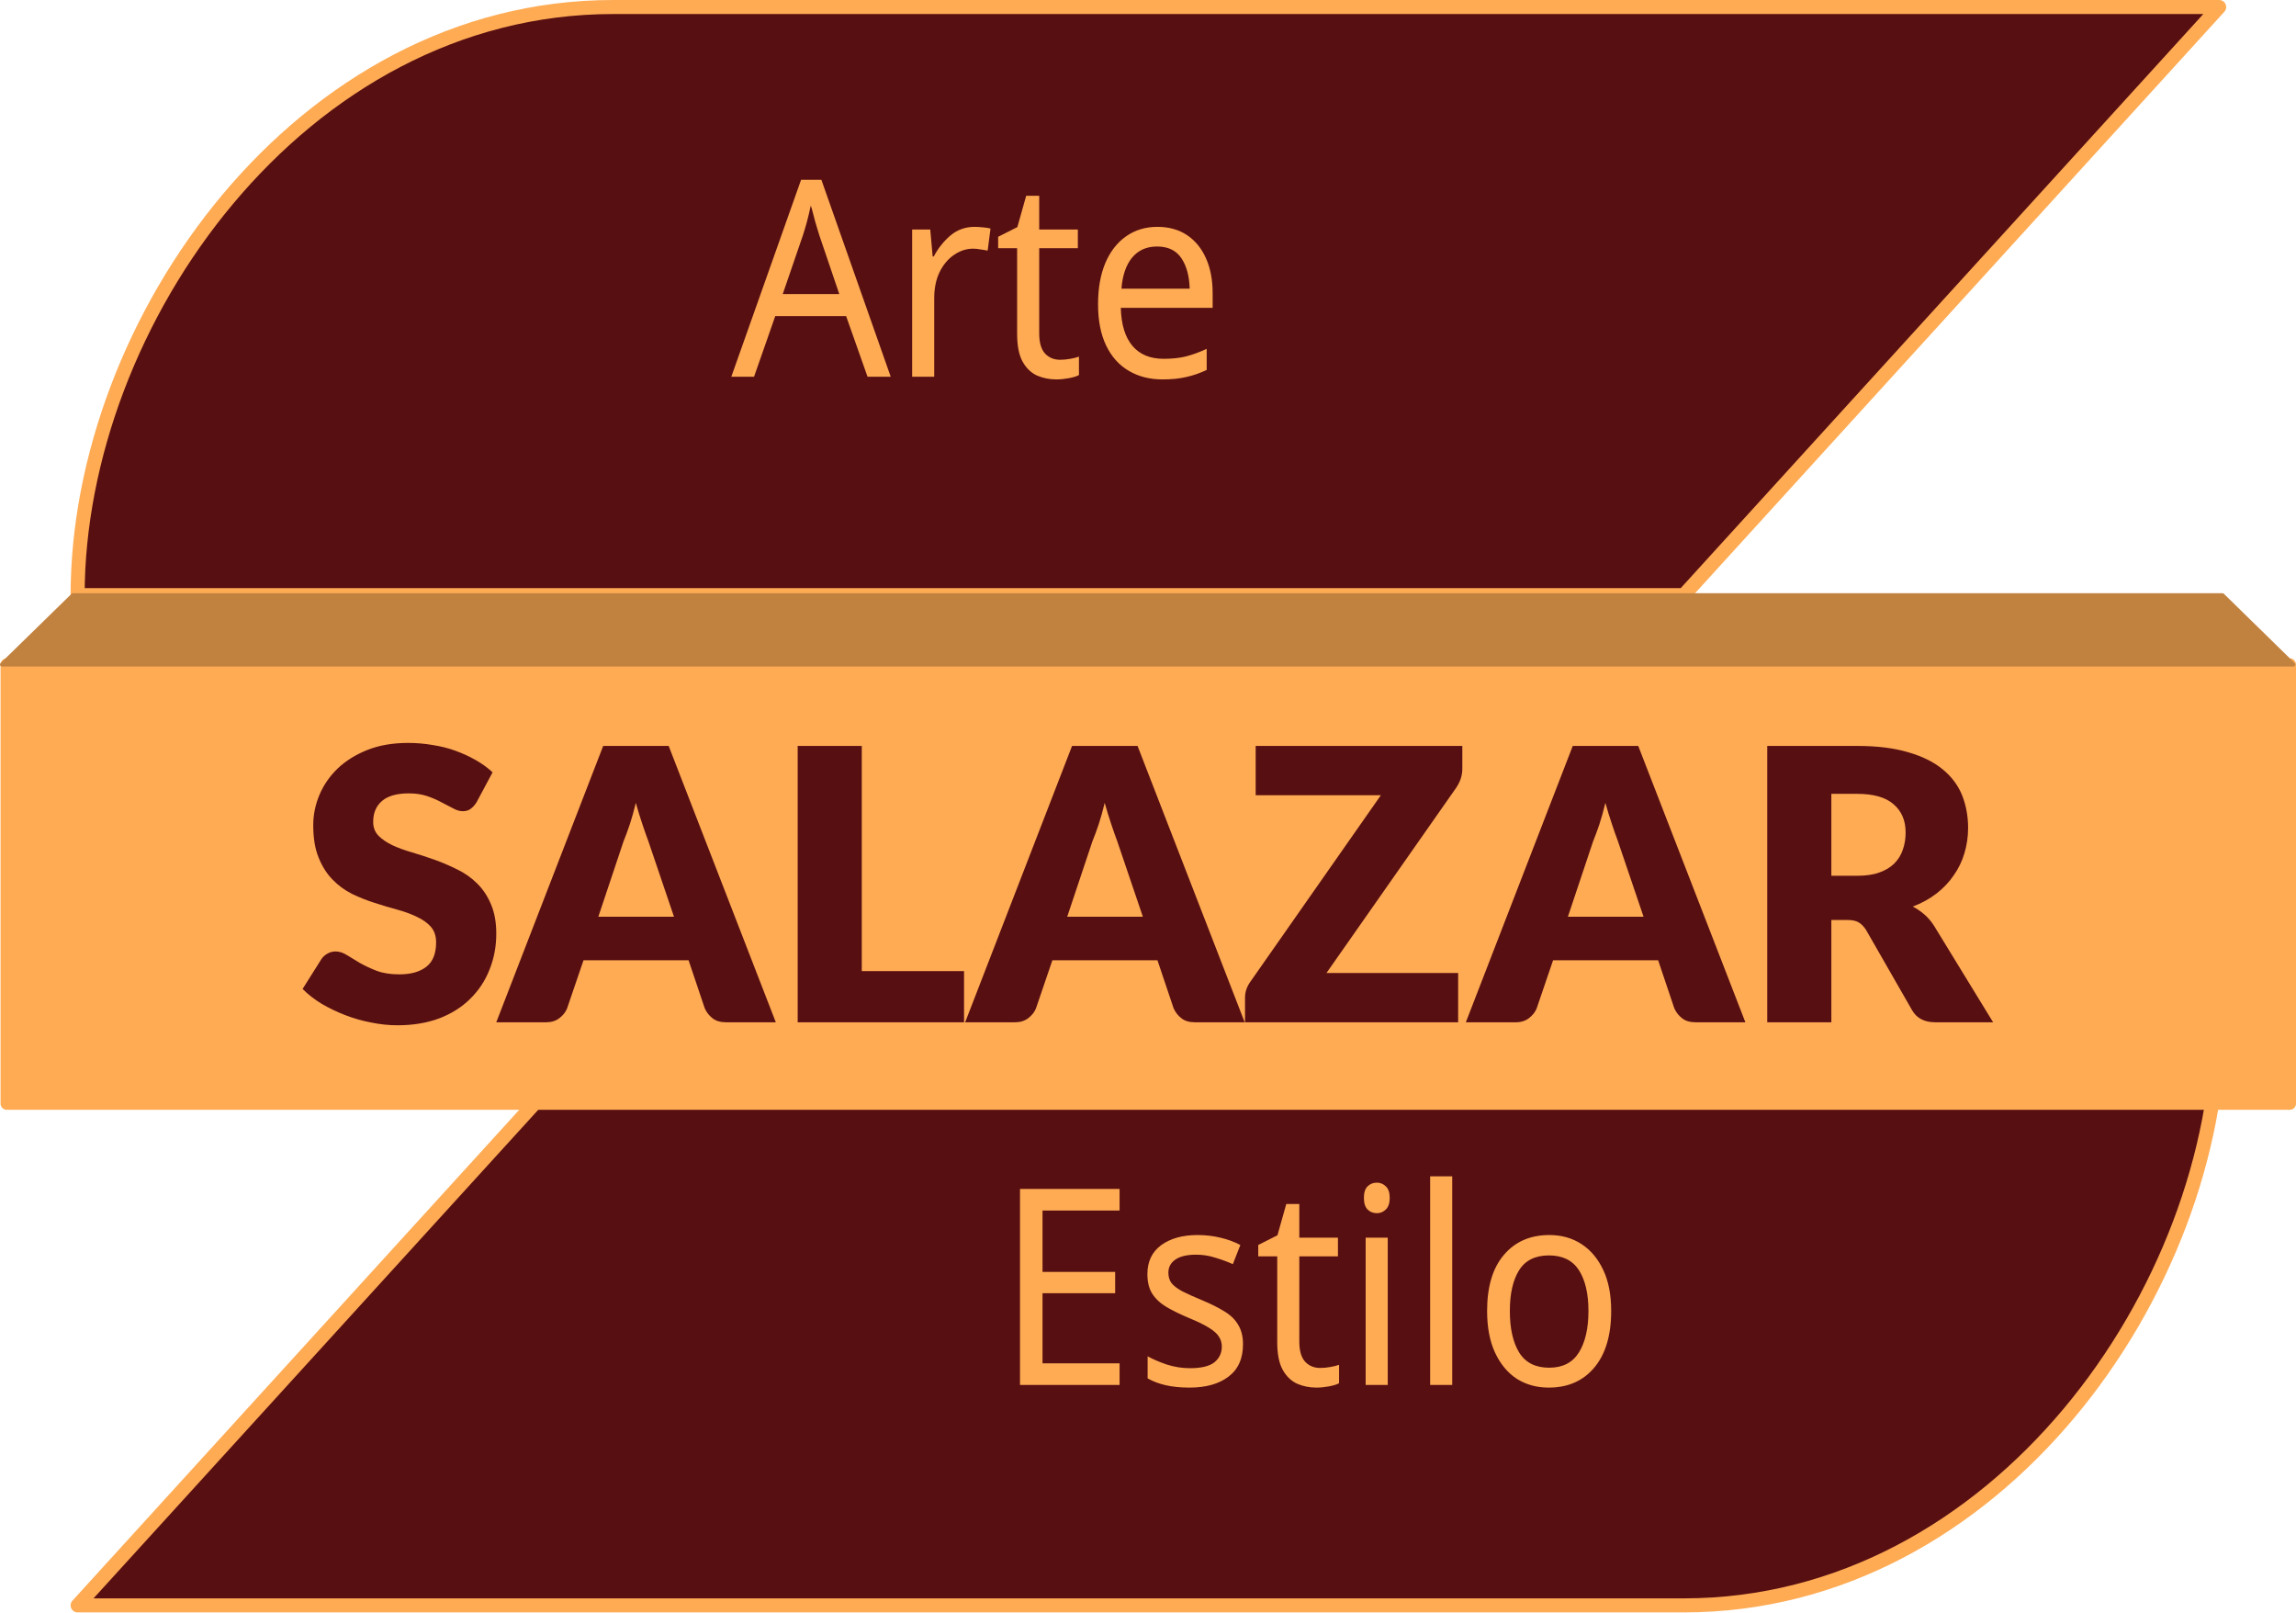
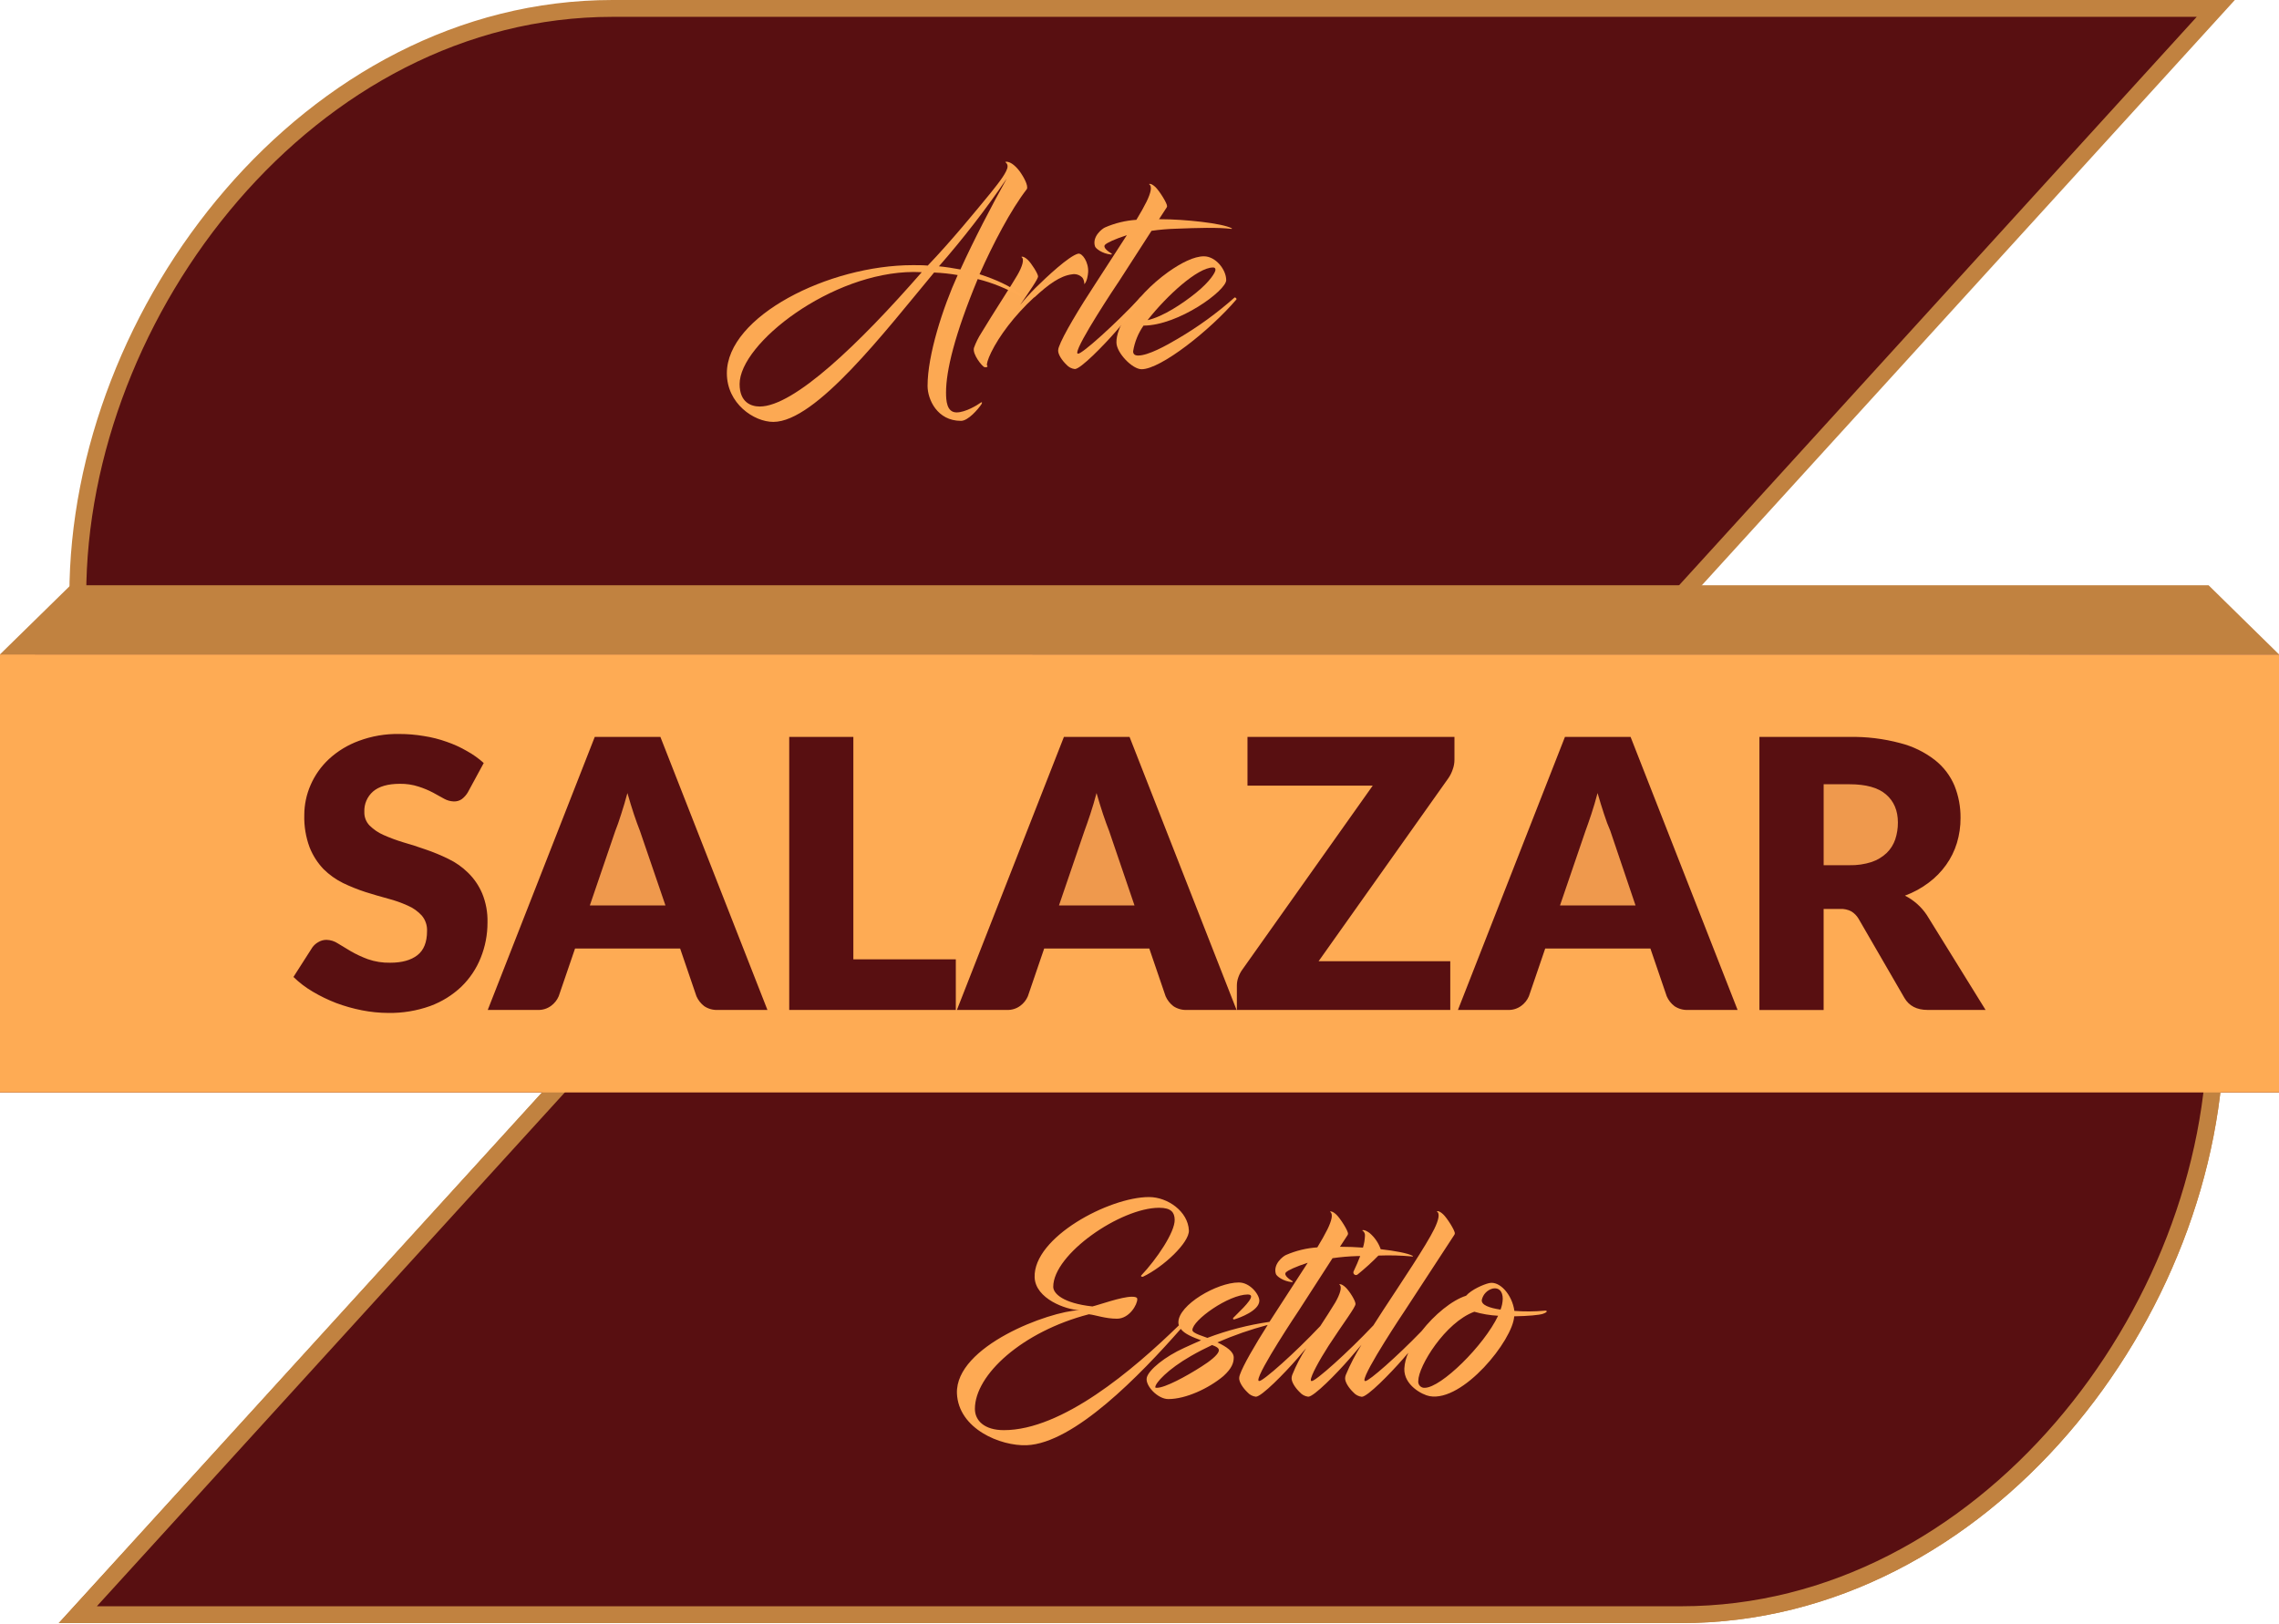
- <svg xmlns="http://www.w3.org/2000/svg" width="155.034mm" height="108.855mm" viewBox="0 0 155.034 108.855" version="1.1" id="svg1604">
-   <defs id="defs1598">
-     <clipPath clipPathUnits="userSpaceOnUse" id="clipPath1785">
-       <g aria-label="SALAZAR" transform="matrix(1.006176,0,0,0.9938616,135.0458,-2.105297e-5)" style="font-style:normal;font-variant:normal;font-weight:900;font-stretch:normal;font-size:16.343px;line-height:1.25;font-family:Lato;-inkscape-font-specification:'Lato Heavy';letter-spacing:0px;word-spacing:0px;fill:#000080;fill-opacity:1;stroke:none;stroke-width:0.409" id="g1801">
-         <path d="m 260.821,-145.486 q -0.123,0.196 -0.261,0.294 -0.131,0.098 -0.343,0.098 -0.188,0 -0.409,-0.114 -0.212,-0.123 -0.49,-0.27 -0.27,-0.147 -0.621,-0.261 -0.351,-0.123 -0.801,-0.123 -0.776,0 -1.16,0.335 -0.376,0.327 -0.376,0.891 0,0.36 0.229,0.597 0.229,0.237 0.597,0.409 0.376,0.172 0.85,0.319 0.482,0.139 0.981,0.319 0.498,0.172 0.972,0.409 0.482,0.237 0.85,0.605 0.376,0.368 0.605,0.899 0.229,0.523 0.229,1.267 0,0.825 -0.286,1.544 -0.286,0.719 -0.833,1.258 -0.539,0.531 -1.34,0.842 -0.793,0.302 -1.806,0.302 -0.556,0 -1.136,-0.114 -0.572,-0.114 -1.111,-0.319 -0.539,-0.212 -1.013,-0.498 -0.474,-0.286 -0.825,-0.637 l 0.817,-1.291 q 0.098,-0.139 0.253,-0.229 0.163,-0.098 0.351,-0.098 0.245,0 0.49,0.155 0.253,0.155 0.564,0.343 0.319,0.188 0.727,0.343 0.409,0.155 0.964,0.155 0.752,0 1.169,-0.327 0.417,-0.335 0.417,-1.054 0,-0.417 -0.229,-0.678 -0.229,-0.261 -0.605,-0.433 -0.368,-0.172 -0.842,-0.302 -0.474,-0.131 -0.972,-0.286 -0.498,-0.163 -0.972,-0.392 -0.474,-0.237 -0.85,-0.613 -0.368,-0.384 -0.597,-0.948 -0.229,-0.572 -0.229,-1.405 0,-0.67 0.27,-1.307 0.27,-0.637 0.793,-1.136 0.523,-0.498 1.283,-0.793 0.76,-0.302 1.74,-0.302 0.547,0 1.062,0.09 0.523,0.082 0.989,0.253 0.466,0.163 0.866,0.4 0.409,0.229 0.727,0.523 z" style="font-style:normal;font-variant:normal;font-weight:900;font-stretch:normal;font-family:Lato;-inkscape-font-specification:'Lato Heavy';fill:#000080;stroke-width:0.409" id="path1787" />
-         <path d="m 273.733,-135.999 h -2.141 q -0.36,0 -0.58,-0.163 -0.221,-0.172 -0.335,-0.433 l -0.703,-2.076 h -4.527 l -0.703,2.076 q -0.09,0.229 -0.327,0.417 -0.229,0.18 -0.572,0.18 h -2.157 l 4.609,-11.906 h 2.827 z m -7.648,-4.551 h 3.252 l -1.095,-3.26 q -0.123,-0.311 -0.261,-0.727 -0.139,-0.425 -0.278,-0.915 -0.131,0.498 -0.27,0.923 -0.131,0.425 -0.253,0.735 z" style="font-style:normal;font-variant:normal;font-weight:900;font-stretch:normal;font-family:Lato;-inkscape-font-specification:'Lato Heavy';fill:#000080;stroke-width:0.409" id="path1789" />
-         <path d="m 277.434,-138.206 h 4.413 v 2.206 h -7.174 v -11.906 h 2.762 z" style="font-style:normal;font-variant:normal;font-weight:900;font-stretch:normal;font-family:Lato;-inkscape-font-specification:'Lato Heavy';fill:#000080;stroke-width:0.409" id="path1791" />
-         <path d="m 293.938,-135.999 h -2.141 q -0.36,0 -0.58,-0.163 -0.221,-0.172 -0.335,-0.433 l -0.703,-2.076 h -4.527 l -0.703,2.076 q -0.09,0.229 -0.327,0.417 -0.229,0.18 -0.572,0.18 h -2.157 l 4.609,-11.906 h 2.827 z m -7.648,-4.551 h 3.252 l -1.095,-3.26 q -0.123,-0.311 -0.261,-0.727 -0.139,-0.425 -0.278,-0.915 -0.131,0.498 -0.27,0.923 -0.131,0.425 -0.253,0.735 z" style="font-style:normal;font-variant:normal;font-weight:900;font-stretch:normal;font-family:Lato;-inkscape-font-specification:'Lato Heavy';fill:#000080;stroke-width:0.409" id="path1793" />
-         <path d="m 303.318,-147.905 v 0.997 q 0,0.212 -0.073,0.417 -0.065,0.204 -0.188,0.384 l -5.589,7.983 h 5.671 v 2.125 h -9.185 v -1.062 q 0,-0.188 0.065,-0.368 0.065,-0.188 0.18,-0.343 l 5.606,-8.008 h -5.393 v -2.125 z" style="font-style:normal;font-variant:normal;font-weight:900;font-stretch:normal;font-family:Lato;-inkscape-font-specification:'Lato Heavy';fill:#000080;stroke-width:0.409" id="path1795" />
-         <path d="m 315.516,-135.999 h -2.141 q -0.36,0 -0.58,-0.163 -0.221,-0.172 -0.335,-0.433 l -0.703,-2.076 h -4.527 l -0.703,2.076 q -0.09,0.229 -0.327,0.417 -0.229,0.18 -0.572,0.18 h -2.157 l 4.609,-11.906 h 2.827 z m -7.648,-4.551 h 3.252 l -1.095,-3.26 q -0.123,-0.311 -0.261,-0.727 -0.139,-0.425 -0.278,-0.915 -0.131,0.498 -0.27,0.923 -0.131,0.425 -0.253,0.735 z" style="font-style:normal;font-variant:normal;font-weight:900;font-stretch:normal;font-family:Lato;-inkscape-font-specification:'Lato Heavy';fill:#000080;stroke-width:0.409" id="path1797" />
-         <path d="m 319.216,-140.404 v 4.404 h -2.762 v -11.906 h 3.873 q 1.291,0 2.198,0.27 0.915,0.261 1.487,0.735 0.58,0.474 0.842,1.119 0.261,0.646 0.261,1.405 0,0.58 -0.155,1.095 -0.155,0.515 -0.466,0.956 -0.302,0.433 -0.752,0.776 -0.441,0.343 -1.021,0.564 0.278,0.139 0.515,0.351 0.237,0.204 0.425,0.49 l 2.533,4.143 h -2.5 q -0.695,0 -0.997,-0.523 l -1.977,-3.457 q -0.139,-0.221 -0.311,-0.319 -0.172,-0.106 -0.49,-0.106 z m 0,-1.904 h 1.111 q 0.564,0 0.956,-0.139 0.4,-0.147 0.654,-0.4 0.253,-0.253 0.368,-0.588 0.114,-0.343 0.114,-0.735 0,-0.784 -0.515,-1.226 -0.507,-0.441 -1.577,-0.441 h -1.111 z" style="font-style:normal;font-variant:normal;font-weight:900;font-stretch:normal;font-family:Lato;-inkscape-font-specification:'Lato Heavy';fill:#000080;stroke-width:0.409" id="path1799" />
+ <svg xmlns="http://www.w3.org/2000/svg" viewBox="0 0 811.66 578.23">
+   <defs>
+     <style>.cls-1,.cls-2{fill:#580f11;}.cls-1{stroke:#c18240;stroke-miterlimit:10;stroke-width:6px;}.cls-3{fill:#ffac55;fill-opacity:0.99;}.cls-4{opacity:0.99;}.cls-5{fill:#ef994d;}.cls-6{fill:#feab54;}.cls-7{fill:#c18240;}</style>
+   </defs>
+   <g id="Capa_2" data-name="Capa 2">
+     <g id="Capa_1-2" data-name="Capa 1">
+       <path class="cls-1" d="M598.81,212.07,789.15,3h-571C110.45,3,27.71,110.67,27.71,212.07Z" />
+       <path id="path5245" class="cls-2" d="M0,233.14V389.19H811.66v-156Z" />
+       <path class="cls-1" d="M218.06,366.16,27.71,575.23H598.76c107.65,0,190.39-107.66,190.39-209.07Z" />
+       <path class="cls-1" d="M218.06,366.16,27.71,575.23H598.76c107.65,0,190.39-107.66,190.39-209.07Z" />
+       <path class="cls-3" d="M550,466.94a64.6,64.6,0,0,1-10.66.07c-.76-5.7-5.2-10.8-9-9.9-2,.45-6.29,2.32-8.2,4.5-5,1.57-11.31,6.76-15.86,12.61-8.69,9-18.67,17.78-20,17.78-.27,0-.34-.15-.34-.37,0-3.15,14-24.17,14.42-24.77h0l17.63-27a1.16,1.16,0,0,0,.14-.46c.07-1.05-2.8-5.55-4.17-6.82-1.71-1.58-2.32-1-2.25-1,1.23.68.61,3.15-.89,6.23-2.94,6-11.55,18.76-18.25,29-1.16,1.76-2.32,3.56-3.44,5.35C480,481.84,468.61,492,467.18,492c-.27,0-.34-.15-.34-.37,0-1.5,2.94-6.9,6.35-12.23,5.2-8,9.57-13.66,9.57-14.86s-2.19-4.66-3.55-5.93c-1.71-1.58-2.33-1-2.26-1,1.23.68.27,3.53-1.43,6.46-1.51,2.51-3.38,5.38-5.3,8.33-9,9.57-20.3,19.58-21.71,19.58-.27,0-.35-.15-.35-.37,0-3.15,14-24.17,14.42-24.77h0l12-18.61a76.84,76.84,0,0,1,8.74-.75l1.11,0c-.65,1.73-1.46,3.59-2.38,5.52a.93.93,0,0,0,1.5,1h0a86.61,86.61,0,0,0,7.37-6.7,90.72,90.72,0,0,1,12.15.33c.07,0,.27-.15.07-.23-1.75-.94-6.27-1.79-11.41-2.37a13.3,13.3,0,0,0-4-5.81c-2-1.43-2.6-.9-2.6-.9a2,2,0,0,1,1,1.88,16.54,16.54,0,0,1-.71,4.26c-2.68-.19-5.31-.29-7.58-.29h-.62l2.74-4.2a1.1,1.1,0,0,0,.13-.45c.07-1.05-2.8-5.55-4.17-6.83-1.7-1.58-2.32-1-2.25-1,1.23.68.61,3.16-.89,6.23-.89,1.8-2.12,4-3.62,6.46a33.42,33.42,0,0,0-11.14,2.7c-1.09.45-4.71,3.3-3.62,6.75.21.76,2.53,2.63,5.74,2.93.2,0,.41-.22.13-.37-1.16-.68-3.14-2.11-2.32-3.08.68-.75,3.62-2.1,7.79-3.45l-11,17c-.88,1.34-1.76,2.69-2.62,4.05A104.59,104.59,0,0,0,430,476.62c-1-.45-5.33-1.58-5.33-2.78h0c0-3.52,12.91-12.68,19.74-12.68.89,0,1.16.37,1.16.67.14,1.66-5.12,6.31-6.35,7.66a.34.34,0,0,0,.41.53c1.85-.53,8.82-3.08,8.88-6.61.07-2.1-3.21-6.53-7.31-6.53-7.79,0-21.52,8-21.52,14.19a3.9,3.9,0,0,0,.16,1.1c-16.41,16-41.59,37.32-62.31,37.32-7,0-10.32-3.45-10.32-7.58,0-12.16,16.88-27.54,40.59-33.7,2.32.23,5.81,1.58,10,1.58,4.44,0,7.31-5.1,7.24-7,0-.67-.89-.83-1.91-.83-3.76,0-11.76,2.93-14.08,3.46-10.39-1.13-13.94-4.58-13.94-7,0-11.64,24-28.15,37.72-28.15,4.37,0,5.46,1.73,5.53,4.21.14,4.5-6.56,14.26-11.89,19.88-.34.38.35.61.62.46,7.38-3.53,16.47-12.16,16.33-16.44-.27-6.76-7.52-11.93-14.21-11.93-14.15,0-41.21,14.33-40.73,28.59.27,7.66,11.21,11.56,15.92,11.71-10.72.37-44.14,12.76-43.59,29.64.54,12.69,15.58,18.84,24.87,18.47h0c16.89-.7,40.45-25.06,54.84-41.44,1.4,1.86,4.39,3,7.24,4.06-1.91.9-4,1.73-6,2.7-6.83,3.08-12.64,7.81-13.33,10.58s3.83,7.66,7.66,7.66c6.28,0,14.42-3.83,19.61-8.18,3.07-2.78,3.69-4.8,3.69-6.61,0-2.17-2.67-3.9-5.81-5.4A125.21,125.21,0,0,1,451.49,472c-4.66,7.34-8.78,14.47-9.89,17.7a3.93,3.93,0,0,0-.27,1.2c-.07,1.43,1.3,3.53,2.94,5.1a4.69,4.69,0,0,0,3,1.58c2.05,0,10.18-8.33,14.69-13.51q1.74-2,3.23-3.79a54.9,54.9,0,0,0-4.92,9.42h0a3.66,3.66,0,0,0-.27,1.2c-.07,1.43,1.29,3.53,2.93,5.1a4.71,4.71,0,0,0,3,1.58c2.05,0,10.18-8.33,14.69-13.51q2.39-2.73,4.27-5a72.76,72.76,0,0,0-5.55,10.66,3.68,3.68,0,0,0-.28,1.2c-.07,1.43,1.3,3.53,2.94,5.1a4.71,4.71,0,0,0,3,1.58c2.05,0,10.18-8.33,14.69-13.51l1.87-2.17a15.73,15.73,0,0,0-1.41,5.62h0c-.21,5.93,6.42,9.38,9,9.83,11.89,2.18,29.66-20,30.13-28.44,4.86-.08,9-.45,10.25-.9C551.7,467.24,550.81,466.79,550,466.94ZM434,481.5c-.48,1.35-3.08,3.45-6.08,5.33-5.47,3.52-13,7.58-15.92,7.58-.27,0-.55,0-.55-.23,0-1.5,4.44-6.38,12.71-11.11,2.6-1.5,5.12-2.77,7.52-3.9C433.23,479.77,434.46,480.3,434,481.5Zm73.44,12.91a2.18,2.18,0,0,1-2.32-2.48c0-5.25,9.64-20.86,19.95-24.62a37.26,37.26,0,0,0,8.48,1.43C528.47,479.4,513.3,494.33,507.42,494.41Zm27-27.85c-4-.6-7-1.65-6.69-3.52a5.37,5.37,0,0,1,3.89-4c2.19-.45,3.56,1,3.56,3.68h0A11.51,11.51,0,0,1,534.41,466.56Z" />
+       <g id="text5243" class="cls-4">
+         <path id="path1718" class="cls-3" d="M342.26,149.93c2.53,0,6-4.06,7.24-5.86.41-.67.27-1-.27-.6-1,.75-5.33,3.45-8.54,3.45-3.55,0-3.76-4.27-3.76-7.13,0-7.65,3-20.41,11.28-40.37a58.3,58.3,0,0,1,15,6.08c.48.3.68-.45.48-.6-3.9-3-9-5.33-14.83-7.21C353.6,87,360,74.73,365.7,67.37c.68-1.28-1.44-4.73-2-5.55-1.51-2.33-3.63-4.21-5.27-4.21a.58.58,0,0,0-.41.15,1.68,1.68,0,0,1,.82,1.58c-.07,1.8-2.8,5.4-6.08,9.46-5.19,6.3-13.73,16.81-22.34,25.81-1.71-.15-3.56-.15-5.33-.15-30,0-66.22,18.24-66.22,38.5,0,10.81,9.64,17.34,16.54,17.34,15.17,0,39.77-32.2,57.26-53.21a65.07,65.07,0,0,1,8.41.9c-5.33,11.71-10.73,28.52-10.73,39.48,0,4.8,3.41,12.46,11.89,12.46Zm-71.68-5.11c-2.94,0-7.17-1.35-7.17-8,0-14.48,32.73-39.85,62-39.93.89,0,1.91.08,2.87.08C306,122.53,282.74,144.82,270.58,144.82Zm87.87-81C353.33,73,346.91,85.31,342.05,96c-2.39-.45-5.26-.9-7.65-1.13A326.66,326.66,0,0,0,358.45,63.77Z" />
+         <path id="path1720" class="cls-3" d="M368.34,106c5-4.66,9.22-7.73,13.39-8.26A4.07,4.07,0,0,1,385.56,99a3.85,3.85,0,0,1,.61,2.25c1-1,1.3-3.3,1.37-4.28.21-3.6-2.12-6.9-3.55-6.6-3.21.75-11.28,8.33-15.17,12.16-2,2-3.83,4.05-5.54,6.15,3.49-5.1,6.43-9.3,6.43-10.2s-2.33-4.66-3.69-5.93c-1.71-1.58-2.33-1-2.26-1,1.23.68.27,3.53-1.43,6.46s-6.49,10.35-9.3,14.86l-3.55,5.77a26.2,26.2,0,0,0-2.6,5.26c-.68,2.25,3,6.75,3.76,6.9s1.37-.15.89-.6c-.2-.37.21-2.1,1.5-4.73,2.81-5.7,8.07-12.9,15.31-19.58Z" />
+         <path id="path1722" class="cls-3" d="M398.11,100.84l12-18.61a75,75,0,0,1,8.75-.75c7.65-.3,14.83-.53,19.75.07.07,0,.27-.15.07-.22-3.35-1.8-16.74-3.23-25.28-3.23h-.62l2.73-4.2a1.12,1.12,0,0,0,.14-.45c.07-1-2.8-5.55-4.17-6.83-1.71-1.58-2.32-1-2.25-1,1.23.68.61,3.16-.89,6.23-.89,1.8-2.12,4-3.62,6.46A33.42,33.42,0,0,0,393.6,81c-1.09.45-4.72,3.3-3.62,6.75.2.75,2.53,2.63,5.74,2.93.2,0,.41-.22.13-.37-1.16-.68-3.14-2.11-2.32-3.08.68-.75,3.62-2.1,7.79-3.45l-11,17c-5.88,8.93-11.82,18.84-13.19,22.82a3.93,3.93,0,0,0-.27,1.2c-.07,1.42,1.3,3.53,2.94,5.1a4.69,4.69,0,0,0,3,1.58c2.05,0,10.19-8.33,14.7-13.51s7.79-9.31,9.29-11.48c.34-.53-.21-1-.68-.53C397,115.7,385.47,126,384,126c-.27,0-.34-.15-.34-.37,0-3.15,14-24.17,14.42-24.77Z" />
+         <path id="path1724" class="cls-3" d="M416,96.94a60.07,60.07,0,0,0-15.1,15.76c-2.05,3.38-3.35,6.68-3.28,9.38.07,3.68,5.67,9.46,8.95,9.46,6.84,0,24.4-13.89,33.76-24.84.27-.3-.41-.9-.68-.68a126.82,126.82,0,0,1-20.16,14.64c-4.17,2.47-10.52,6-14.15,6-1.09,0-1.84-.45-1.77-1.58a22.12,22.12,0,0,1,3.69-9.08c12.5-.07,29.45-12.46,29.45-16.21s-3.76-8.48-7.93-8.48c-3.48,0-8,2.25-12.78,5.63Zm16-1.65c.48,0,.89.15.89.82,0,.9-1.91,4.13-6.9,8.18-4.72,3.83-11.82,8.56-17.29,9.76,6.9-8.78,17.84-18.76,23.3-18.76Z" />
      </g>
-     </clipPath>
-     <clipPath clipPathUnits="userSpaceOnUse" id="clipPath1605">
-       <g aria-label="SALAZAR" style="font-style:normal;font-variant:normal;font-weight:900;font-stretch:normal;font-size:16.343px;line-height:1.25;font-family:Lato;-inkscape-font-specification:'Lato Heavy';letter-spacing:0px;word-spacing:0px;fill:#000080;fill-opacity:1;stroke:none;stroke-width:0.409" id="g1621">
-         <path d="m 260.821,-145.486 q -0.123,0.196 -0.261,0.294 -0.131,0.098 -0.343,0.098 -0.188,0 -0.409,-0.114 -0.212,-0.123 -0.49,-0.27 -0.27,-0.147 -0.621,-0.261 -0.351,-0.123 -0.801,-0.123 -0.776,0 -1.16,0.335 -0.376,0.327 -0.376,0.891 0,0.36 0.229,0.597 0.229,0.237 0.597,0.409 0.376,0.172 0.85,0.319 0.482,0.139 0.981,0.319 0.498,0.172 0.972,0.409 0.482,0.237 0.85,0.605 0.376,0.368 0.605,0.899 0.229,0.523 0.229,1.267 0,0.825 -0.286,1.544 -0.286,0.719 -0.833,1.258 -0.539,0.531 -1.34,0.842 -0.793,0.302 -1.806,0.302 -0.556,0 -1.136,-0.114 -0.572,-0.114 -1.111,-0.319 -0.539,-0.212 -1.013,-0.498 -0.474,-0.286 -0.825,-0.637 l 0.817,-1.291 q 0.098,-0.139 0.253,-0.229 0.163,-0.098 0.351,-0.098 0.245,0 0.49,0.155 0.253,0.155 0.564,0.343 0.319,0.188 0.727,0.343 0.409,0.155 0.964,0.155 0.752,0 1.169,-0.327 0.417,-0.335 0.417,-1.054 0,-0.417 -0.229,-0.678 -0.229,-0.261 -0.605,-0.433 -0.368,-0.172 -0.842,-0.302 -0.474,-0.131 -0.972,-0.286 -0.498,-0.163 -0.972,-0.392 -0.474,-0.237 -0.85,-0.613 -0.368,-0.384 -0.597,-0.948 -0.229,-0.572 -0.229,-1.405 0,-0.67 0.27,-1.307 0.27,-0.637 0.793,-1.136 0.523,-0.498 1.283,-0.793 0.76,-0.302 1.74,-0.302 0.547,0 1.062,0.09 0.523,0.082 0.989,0.253 0.466,0.163 0.866,0.4 0.409,0.229 0.727,0.523 z" style="font-style:normal;font-variant:normal;font-weight:900;font-stretch:normal;font-family:Lato;-inkscape-font-specification:'Lato Heavy';fill:#000080;stroke-width:0.409" id="path1607" />
-         <path d="m 273.733,-135.999 h -2.141 q -0.36,0 -0.58,-0.163 -0.221,-0.172 -0.335,-0.433 l -0.703,-2.076 h -4.527 l -0.703,2.076 q -0.09,0.229 -0.327,0.417 -0.229,0.18 -0.572,0.18 h -2.157 l 4.609,-11.906 h 2.827 z m -7.648,-4.551 h 3.252 l -1.095,-3.26 q -0.123,-0.311 -0.261,-0.727 -0.139,-0.425 -0.278,-0.915 -0.131,0.498 -0.27,0.923 -0.131,0.425 -0.253,0.735 z" style="font-style:normal;font-variant:normal;font-weight:900;font-stretch:normal;font-family:Lato;-inkscape-font-specification:'Lato Heavy';fill:#000080;stroke-width:0.409" id="path1609" />
-         <path d="m 277.434,-138.206 h 4.413 v 2.206 h -7.174 v -11.906 h 2.762 z" style="font-style:normal;font-variant:normal;font-weight:900;font-stretch:normal;font-family:Lato;-inkscape-font-specification:'Lato Heavy';fill:#000080;stroke-width:0.409" id="path1611" />
-         <path d="m 293.938,-135.999 h -2.141 q -0.36,0 -0.58,-0.163 -0.221,-0.172 -0.335,-0.433 l -0.703,-2.076 h -4.527 l -0.703,2.076 q -0.09,0.229 -0.327,0.417 -0.229,0.18 -0.572,0.18 h -2.157 l 4.609,-11.906 h 2.827 z m -7.648,-4.551 h 3.252 l -1.095,-3.26 q -0.123,-0.311 -0.261,-0.727 -0.139,-0.425 -0.278,-0.915 -0.131,0.498 -0.27,0.923 -0.131,0.425 -0.253,0.735 z" style="font-style:normal;font-variant:normal;font-weight:900;font-stretch:normal;font-family:Lato;-inkscape-font-specification:'Lato Heavy';fill:#000080;stroke-width:0.409" id="path1613" />
-         <path d="m 303.318,-147.905 v 0.997 q 0,0.212 -0.073,0.417 -0.065,0.204 -0.188,0.384 l -5.589,7.983 h 5.671 v 2.125 h -9.185 v -1.062 q 0,-0.188 0.065,-0.368 0.065,-0.188 0.18,-0.343 l 5.606,-8.008 h -5.393 v -2.125 z" style="font-style:normal;font-variant:normal;font-weight:900;font-stretch:normal;font-family:Lato;-inkscape-font-specification:'Lato Heavy';fill:#000080;stroke-width:0.409" id="path1615" />
-         <path d="m 315.516,-135.999 h -2.141 q -0.36,0 -0.58,-0.163 -0.221,-0.172 -0.335,-0.433 l -0.703,-2.076 h -4.527 l -0.703,2.076 q -0.09,0.229 -0.327,0.417 -0.229,0.18 -0.572,0.18 h -2.157 l 4.609,-11.906 h 2.827 z m -7.648,-4.551 h 3.252 l -1.095,-3.26 q -0.123,-0.311 -0.261,-0.727 -0.139,-0.425 -0.278,-0.915 -0.131,0.498 -0.27,0.923 -0.131,0.425 -0.253,0.735 z" style="font-style:normal;font-variant:normal;font-weight:900;font-stretch:normal;font-family:Lato;-inkscape-font-specification:'Lato Heavy';fill:#000080;stroke-width:0.409" id="path1617" />
-         <path d="m 319.216,-140.404 v 4.404 h -2.762 v -11.906 h 3.873 q 1.291,0 2.198,0.27 0.915,0.261 1.487,0.735 0.58,0.474 0.842,1.119 0.261,0.646 0.261,1.405 0,0.58 -0.155,1.095 -0.155,0.515 -0.466,0.956 -0.302,0.433 -0.752,0.776 -0.441,0.343 -1.021,0.564 0.278,0.139 0.515,0.351 0.237,0.204 0.425,0.49 l 2.533,4.143 h -2.5 q -0.695,0 -0.997,-0.523 l -1.977,-3.457 q -0.139,-0.221 -0.311,-0.319 -0.172,-0.106 -0.49,-0.106 z m 0,-1.904 h 1.111 q 0.564,0 0.956,-0.139 0.4,-0.147 0.654,-0.4 0.253,-0.253 0.368,-0.588 0.114,-0.343 0.114,-0.735 0,-0.784 -0.515,-1.226 -0.507,-0.441 -1.577,-0.441 h -1.111 z" style="font-style:normal;font-variant:normal;font-weight:900;font-stretch:normal;font-family:Lato;-inkscape-font-specification:'Lato Heavy';fill:#000080;stroke-width:0.409" id="path1619" />
-       </g>
-     </clipPath>
-   </defs>
-   <g id="layer1" transform="translate(-36.22192,-45.26767)">
-     <g id="g2358" transform="translate(-1065.166,392.0014)">
-       <path id="path1861" d="m 1251.397,-276.677 c -4.364,-2.909 -14.354,3.639 -20.545,3.269 -6.19,-0.37 -8.412,1.988 -13.288,-0.657 -4.876,-2.646 -38.116,2.86 -41.722,-1.053 -3.605,-3.912 -27.53,1.615 -33.026,-2.502" style="opacity:0.24;fill:none;stroke:#b21619;stroke-width:0.953px;stroke-linecap:butt;stroke-linejoin:miter;stroke-opacity:1" />
-       <path style="fill:#580f11;fill-opacity:1;stroke:#feab54;stroke-width:0.948;stroke-linecap:butt;stroke-linejoin:round;stroke-miterlimit:4;stroke-dasharray:none;stroke-opacity:1" d="m 1142.781,-278.059 -36.151,39.707 h 108.454 c 21.135,0 36.151,-21.329 36.151,-39.707 z" id="path2129" />
-       <text id="text1879" y="-241.631" x="1224.733" style="font-style:normal;font-variant:normal;font-weight:normal;font-stretch:normal;font-size:17.681px;line-height:1.25;font-family:'Infinite Stroke';-inkscape-font-specification:'Infinite Stroke, Normal';font-variant-ligatures:normal;font-variant-caps:normal;font-variant-numeric:normal;font-feature-settings:normal;text-align:start;letter-spacing:0px;word-spacing:0px;writing-mode:lr-tb;text-anchor:start;fill:#ffac55;fill-opacity:0.992;stroke:none;stroke-width:0.947" xml:space="preserve" transform="scale(0.954184,1.048016)">
-         <tspan id="tspan1877" x="1224.733" y="-241.631" style="fill:#ffac55;fill-opacity:0.992;stroke-width:0.947">Estilo</tspan>
-       </text>
-       <path id="path2127" d="m 1215.084,-306.553 36.151,-39.707 h -108.454 c -21.135,0 -36.151,21.329 -36.151,39.707 z" style="fill:#580f11;fill-opacity:1;stroke:#feab54;stroke-width:0.948;stroke-linecap:butt;stroke-linejoin:round;stroke-miterlimit:4;stroke-dasharray:none;stroke-opacity:1" />
-       <text id="text1906" y="-306.576" x="1206.023" style="font-style:normal;font-variant:normal;font-weight:normal;font-stretch:normal;font-size:17.681px;line-height:1.25;font-family:'Infinite Stroke';-inkscape-font-specification:'Infinite Stroke, Normal';font-variant-ligatures:normal;font-variant-caps:normal;font-variant-numeric:normal;font-feature-settings:normal;text-align:start;letter-spacing:0px;word-spacing:0px;writing-mode:lr-tb;text-anchor:start;fill:#ffac55;fill-opacity:0.992;stroke:none;stroke-width:0.947" xml:space="preserve" transform="scale(0.954184,1.048016)">
-         <tspan id="tspan1904" x="1206.023" y="-306.576" style="fill:#ffac55;fill-opacity:0.992;stroke-width:0.947">Arte</tspan>
-       </text>
-       <path id="path1910" d="m 1101.848,-301.868 v 29.637 h 154.152 v -29.637 z" style="fill:#feab54;fill-opacity:1;stroke:#feab54;stroke-width:0.845;stroke-linecap:butt;stroke-linejoin:round;stroke-miterlimit:4;stroke-dasharray:none;stroke-opacity:1" />
-       <path style="fill:#c18240;fill-opacity:1;stroke:#c18240;stroke-width:0.265;stroke-linecap:butt;stroke-linejoin:round;stroke-miterlimit:4;stroke-dasharray:none;stroke-opacity:1;paint-order:stroke fill markers" d="m 1101.521,-301.87 4.791,-4.681 H 1251.46 l 4.784,4.681 z" id="path1912" />
-       <text id="text2310" y="-277.72" x="1121.459" style="font-style:normal;font-variant:normal;font-weight:900;font-stretch:normal;font-size:25.613px;line-height:1.25;font-family:Lato;-inkscape-font-specification:'Lato, Heavy';font-variant-ligatures:normal;font-variant-caps:normal;font-variant-numeric:normal;font-feature-settings:normal;text-align:start;letter-spacing:0px;word-spacing:0px;writing-mode:lr-tb;text-anchor:start;fill:#580f11;fill-opacity:1;stroke:none;stroke-width:0.64" xml:space="preserve">
-         <tspan style="font-style:normal;font-variant:normal;font-weight:900;font-stretch:normal;font-size:25.613px;font-family:Lato;-inkscape-font-specification:'Lato, Heavy';font-variant-ligatures:normal;font-variant-caps:normal;font-variant-numeric:normal;font-feature-settings:normal;text-align:start;writing-mode:lr-tb;text-anchor:start;fill:#580f11;fill-opacity:1;stroke-width:0.64" y="-277.72" x="1121.459" id="tspan2308">SALAZAR</tspan>
-       </text>
+       <path class="cls-5" d="M571.27,290c-.77-2.32-1.53-4.81-2.3-7.48q-1.08,4.08-2.23,7.54t-2.09,6l-9.06,26.5h26.9l-9-26.63C572.76,294.29,572,292.3,571.27,290Z" />
+       <polygon class="cls-5" points="223.45 282.56 223.45 282.56 223.45 282.56 223.45 282.56" />
+       <path class="cls-5" d="M225.74,290c-.76-2.32-1.53-4.81-2.29-7.48q-1.09,4.08-2.23,7.54c-.73,2.32-1.42,4.32-2.1,6l-9.05,26.5H237L227.91,296C227.23,294.29,226.51,292.3,225.74,290Z" />
+       <polygon class="cls-5" points="568.97 282.56 568.97 282.56 568.97 282.56 568.97 282.56" />
+       <path class="cls-5" d="M392.83,290c-.77-2.32-1.53-4.81-2.3-7.48q-1.08,4.08-2.23,7.54t-2.09,6l-9.06,26.5h26.9L395,296C394.32,294.29,393.6,292.3,392.83,290Z" />
+       <path class="cls-6" d="M0,233.14V389.19H811.66v-156ZM171.2,341.23a29.64,29.64,0,0,1-6.89,10.28,32.26,32.26,0,0,1-11.08,6.88,42.32,42.32,0,0,1-14.94,2.47,49.33,49.33,0,0,1-9.39-.94,58.21,58.21,0,0,1-9.19-2.6,56,56,0,0,1-8.38-4.07,35.64,35.64,0,0,1-6.82-5.21l6.75-10.55a6.52,6.52,0,0,1,2.1-1.86,5.55,5.55,0,0,1,2.9-.81,7.66,7.66,0,0,1,4.06,1.27c1.39.85,3,1.78,4.66,2.81a40.25,40.25,0,0,0,6,2.8,22.74,22.74,0,0,0,8,1.27q6.21,0,9.66-2.67t3.45-8.61a8,8,0,0,0-1.89-5.54,14.51,14.51,0,0,0-5-3.54,44.24,44.24,0,0,0-7-2.47q-3.93-1.06-8-2.34a64.83,64.83,0,0,1-8-3.2,26.77,26.77,0,0,1-7-5,24.09,24.09,0,0,1-4.94-7.74,30.67,30.67,0,0,1-1.89-11.48,26.81,26.81,0,0,1,2.23-10.68,27.72,27.72,0,0,1,6.55-9.28,32,32,0,0,1,10.61-6.47,39.09,39.09,0,0,1,14.4-2.47h0a51.5,51.5,0,0,1,8.78.73,43.93,43.93,0,0,1,8.18,2.07,40.64,40.64,0,0,1,7.16,3.27,31.6,31.6,0,0,1,6,4.28l-5.68,10.47a8.47,8.47,0,0,1-2.16,2.41,4.71,4.71,0,0,1-2.84.8,7.51,7.51,0,0,1-3.38-.93q-1.75-1-4-2.21a31.31,31.31,0,0,0-5.14-2.14,20.47,20.47,0,0,0-6.62-1q-6.42,0-9.6,2.74a9.1,9.1,0,0,0-3.1,7.28,6.64,6.64,0,0,0,1.89,4.87,16.47,16.47,0,0,0,4.93,3.34,59.81,59.81,0,0,0,7,2.6c2.65.76,5.36,1.63,8.1,2.6a67.24,67.24,0,0,1,8.05,3.34,26.06,26.06,0,0,1,7,4.94,22.69,22.69,0,0,1,5,7.34,25.52,25.52,0,0,1,1.89,10.35A33.36,33.36,0,0,1,171.2,341.23Zm84.41,18.56a8,8,0,0,1-4.8-1.34,9,9,0,0,1-2.77-3.53l-5.81-17H204.8l-5.82,17a8.25,8.25,0,0,1-2.7,3.4,7.48,7.48,0,0,1-4.73,1.47H173.71l38.11-97.26H235.2l38.12,97.26Zm84.8,0H281.08V262.53h22.84v79.24h36.49Zm82.29,0a8,8,0,0,1-4.8-1.34,9,9,0,0,1-2.77-3.53l-5.81-17H371.88l-5.81,17a8.25,8.25,0,0,1-2.7,3.4,7.48,7.48,0,0,1-4.73,1.47H340.8l38.11-97.26h23.38l38.11,97.26ZM518,270.68a9.72,9.72,0,0,1-.61,3.4,12.09,12.09,0,0,1-1.55,3.14l-46.22,65.21h46.89v17.36h-76v-8.68a8.64,8.64,0,0,1,.54-3,10.5,10.5,0,0,1,1.49-2.81l46.35-65.41h-44.6V262.53H518Zm83.17,89.11a8,8,0,0,1-4.8-1.34,8.9,8.9,0,0,1-2.77-3.53l-5.81-17H550.32l-5.81,17a8.25,8.25,0,0,1-2.7,3.4,7.48,7.48,0,0,1-4.73,1.47H519.24l38.11-97.26h23.38l38.11,97.26Zm85.34,0q-5.75,0-8.25-4.27l-16.35-28.24a7.58,7.58,0,0,0-2.56-2.6,7.83,7.83,0,0,0-4.06-.87h-5.81v36H626.61V262.53h32a65.08,65.08,0,0,1,18.17,2.21,33.5,33.5,0,0,1,12.3,6,22.91,22.91,0,0,1,7,9.15,30,30,0,0,1,2.16,11.48,30.29,30.29,0,0,1-1.29,8.94,26.71,26.71,0,0,1-3.85,7.81,28.52,28.52,0,0,1-6.22,6.35,32.64,32.64,0,0,1-8.44,4.6,20.46,20.46,0,0,1,7.77,6.88l20.95,33.84Z" />
+       <path class="cls-5" d="M671.68,283q-4.18-3.61-13-3.61h-9.19v28.84h9.19a24,24,0,0,0,7.9-1.14,14.69,14.69,0,0,0,5.41-3.27,12.31,12.31,0,0,0,3-4.8,18.73,18.73,0,0,0,.94-6Q675.93,286.64,671.68,283Z" />
+       <polygon class="cls-5" points="390.53 282.56 390.53 282.56 390.53 282.56 390.53 282.56" />
+       <path id="path1732" class="cls-7" d="M0,233.12l25.13-24.63H786.57l25.09,24.63Z" />
    </g>
  </g>
</svg>
